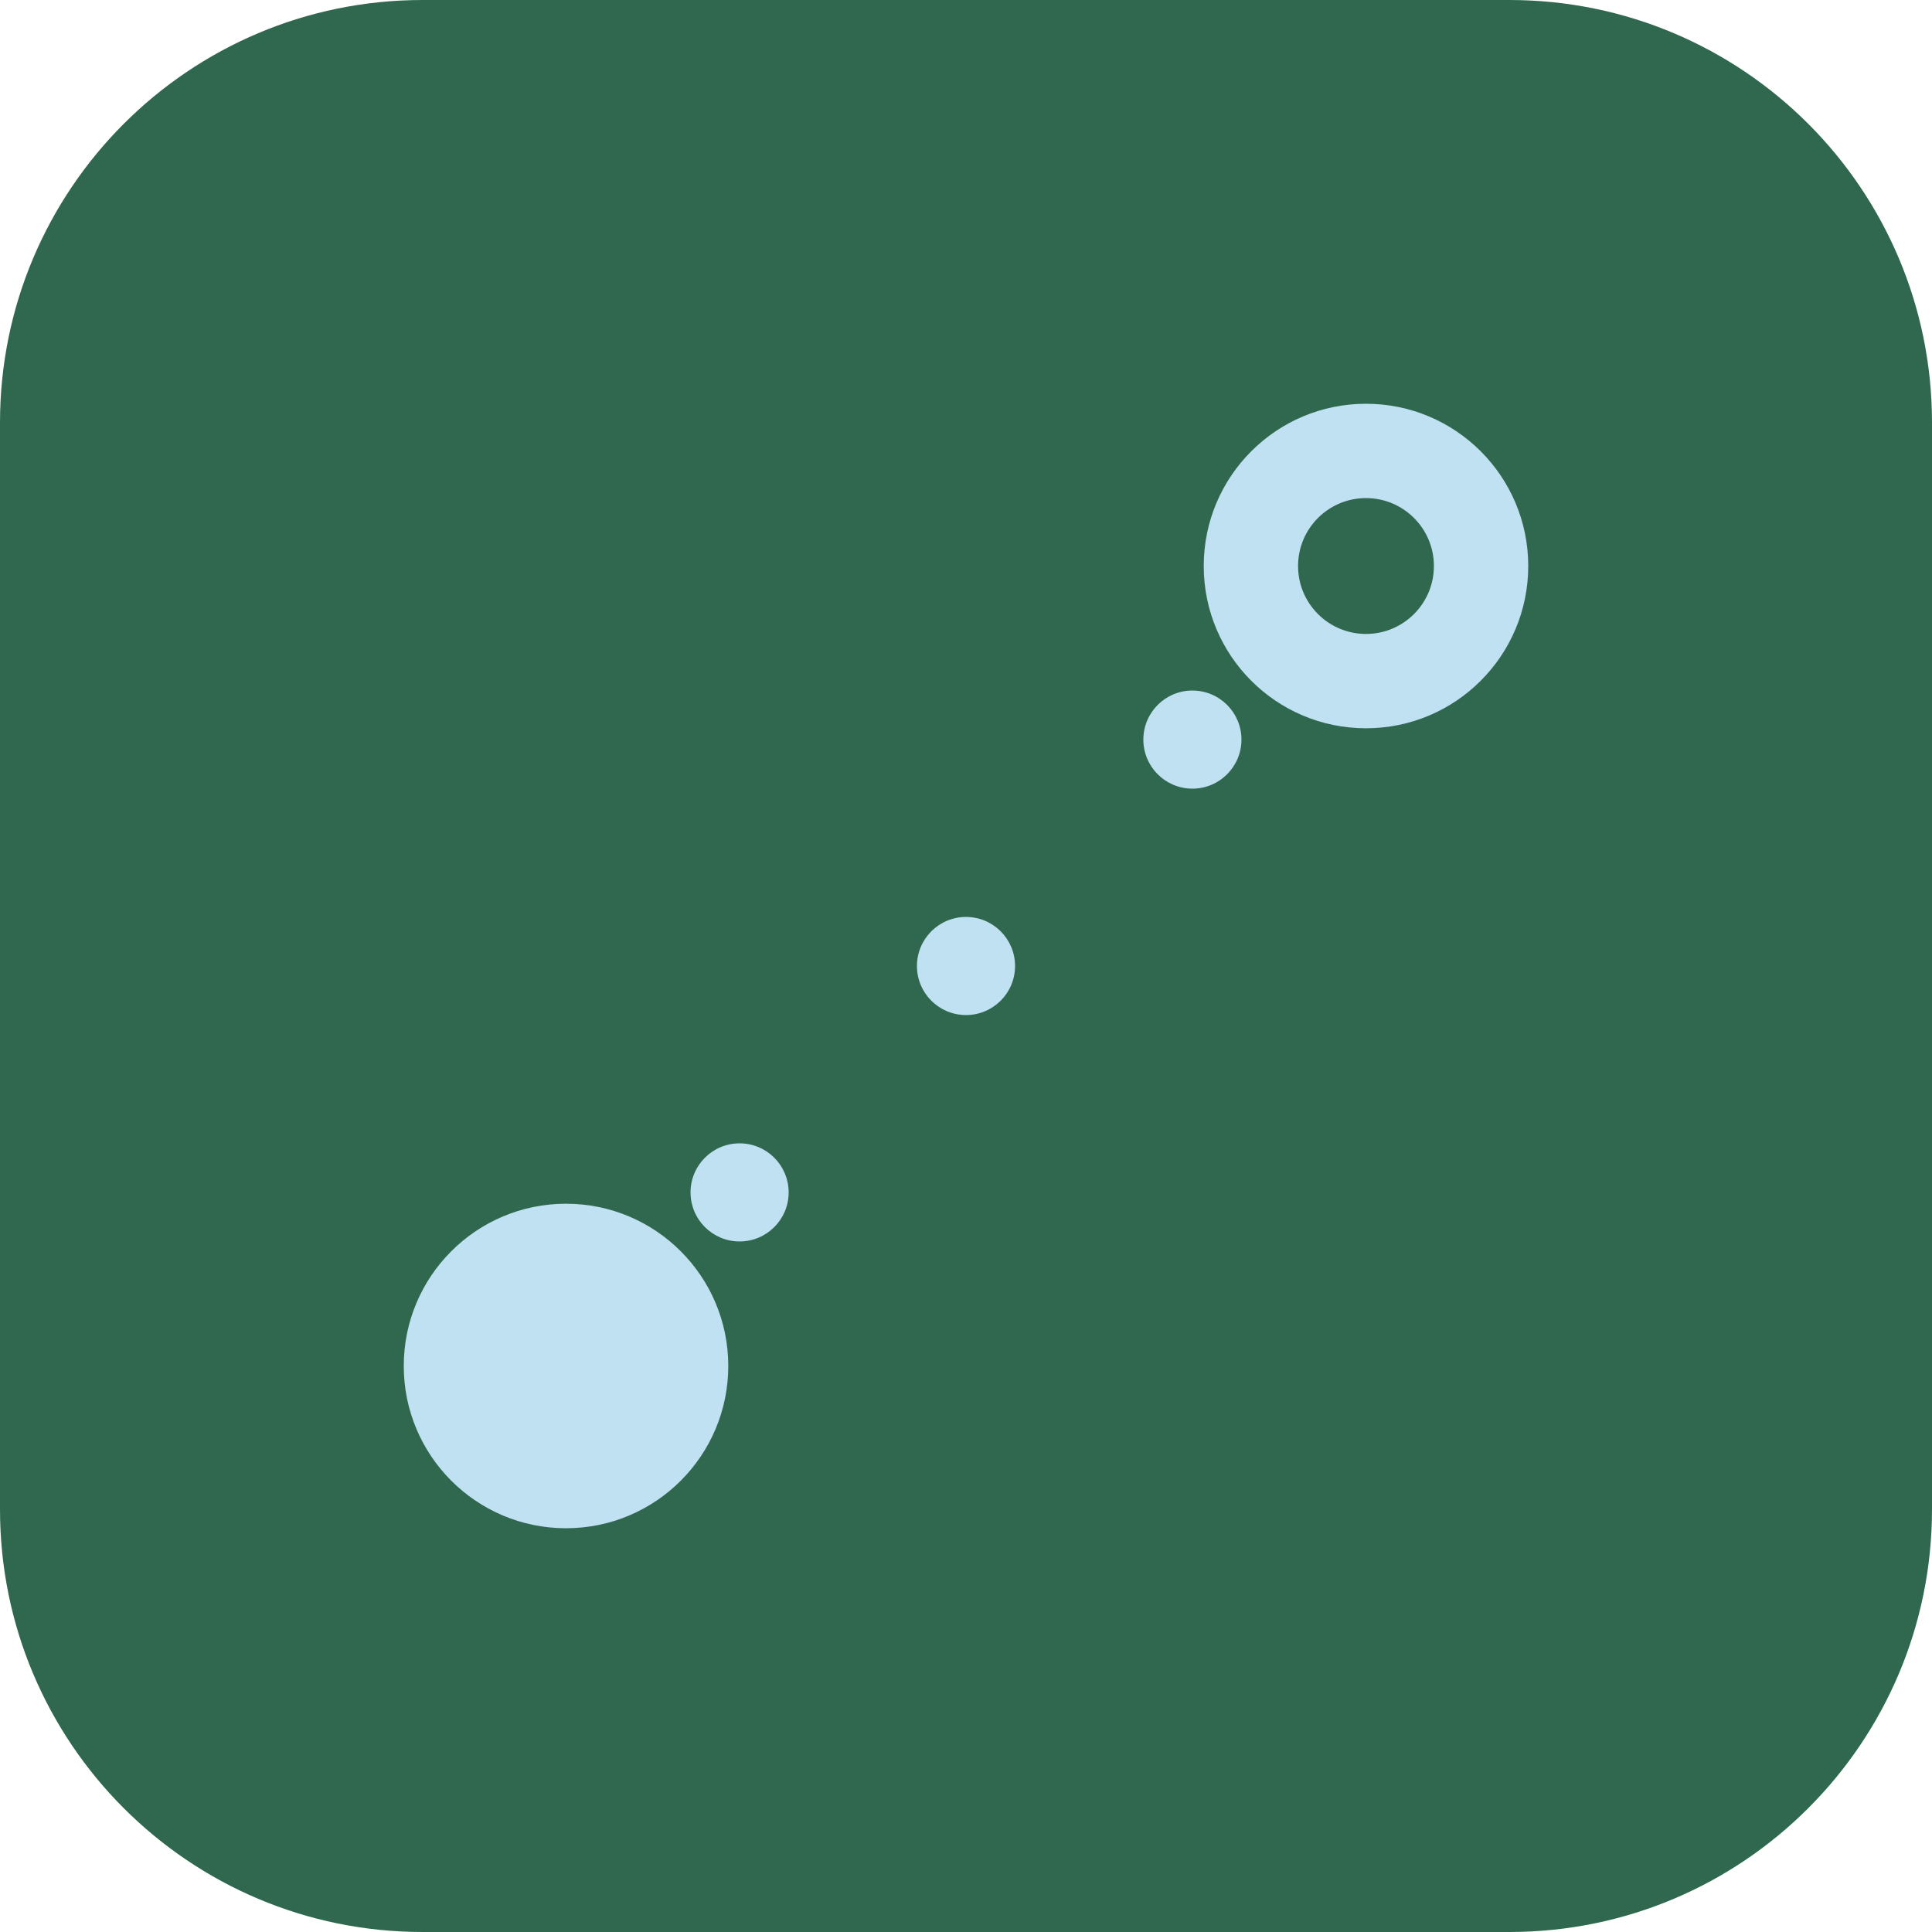
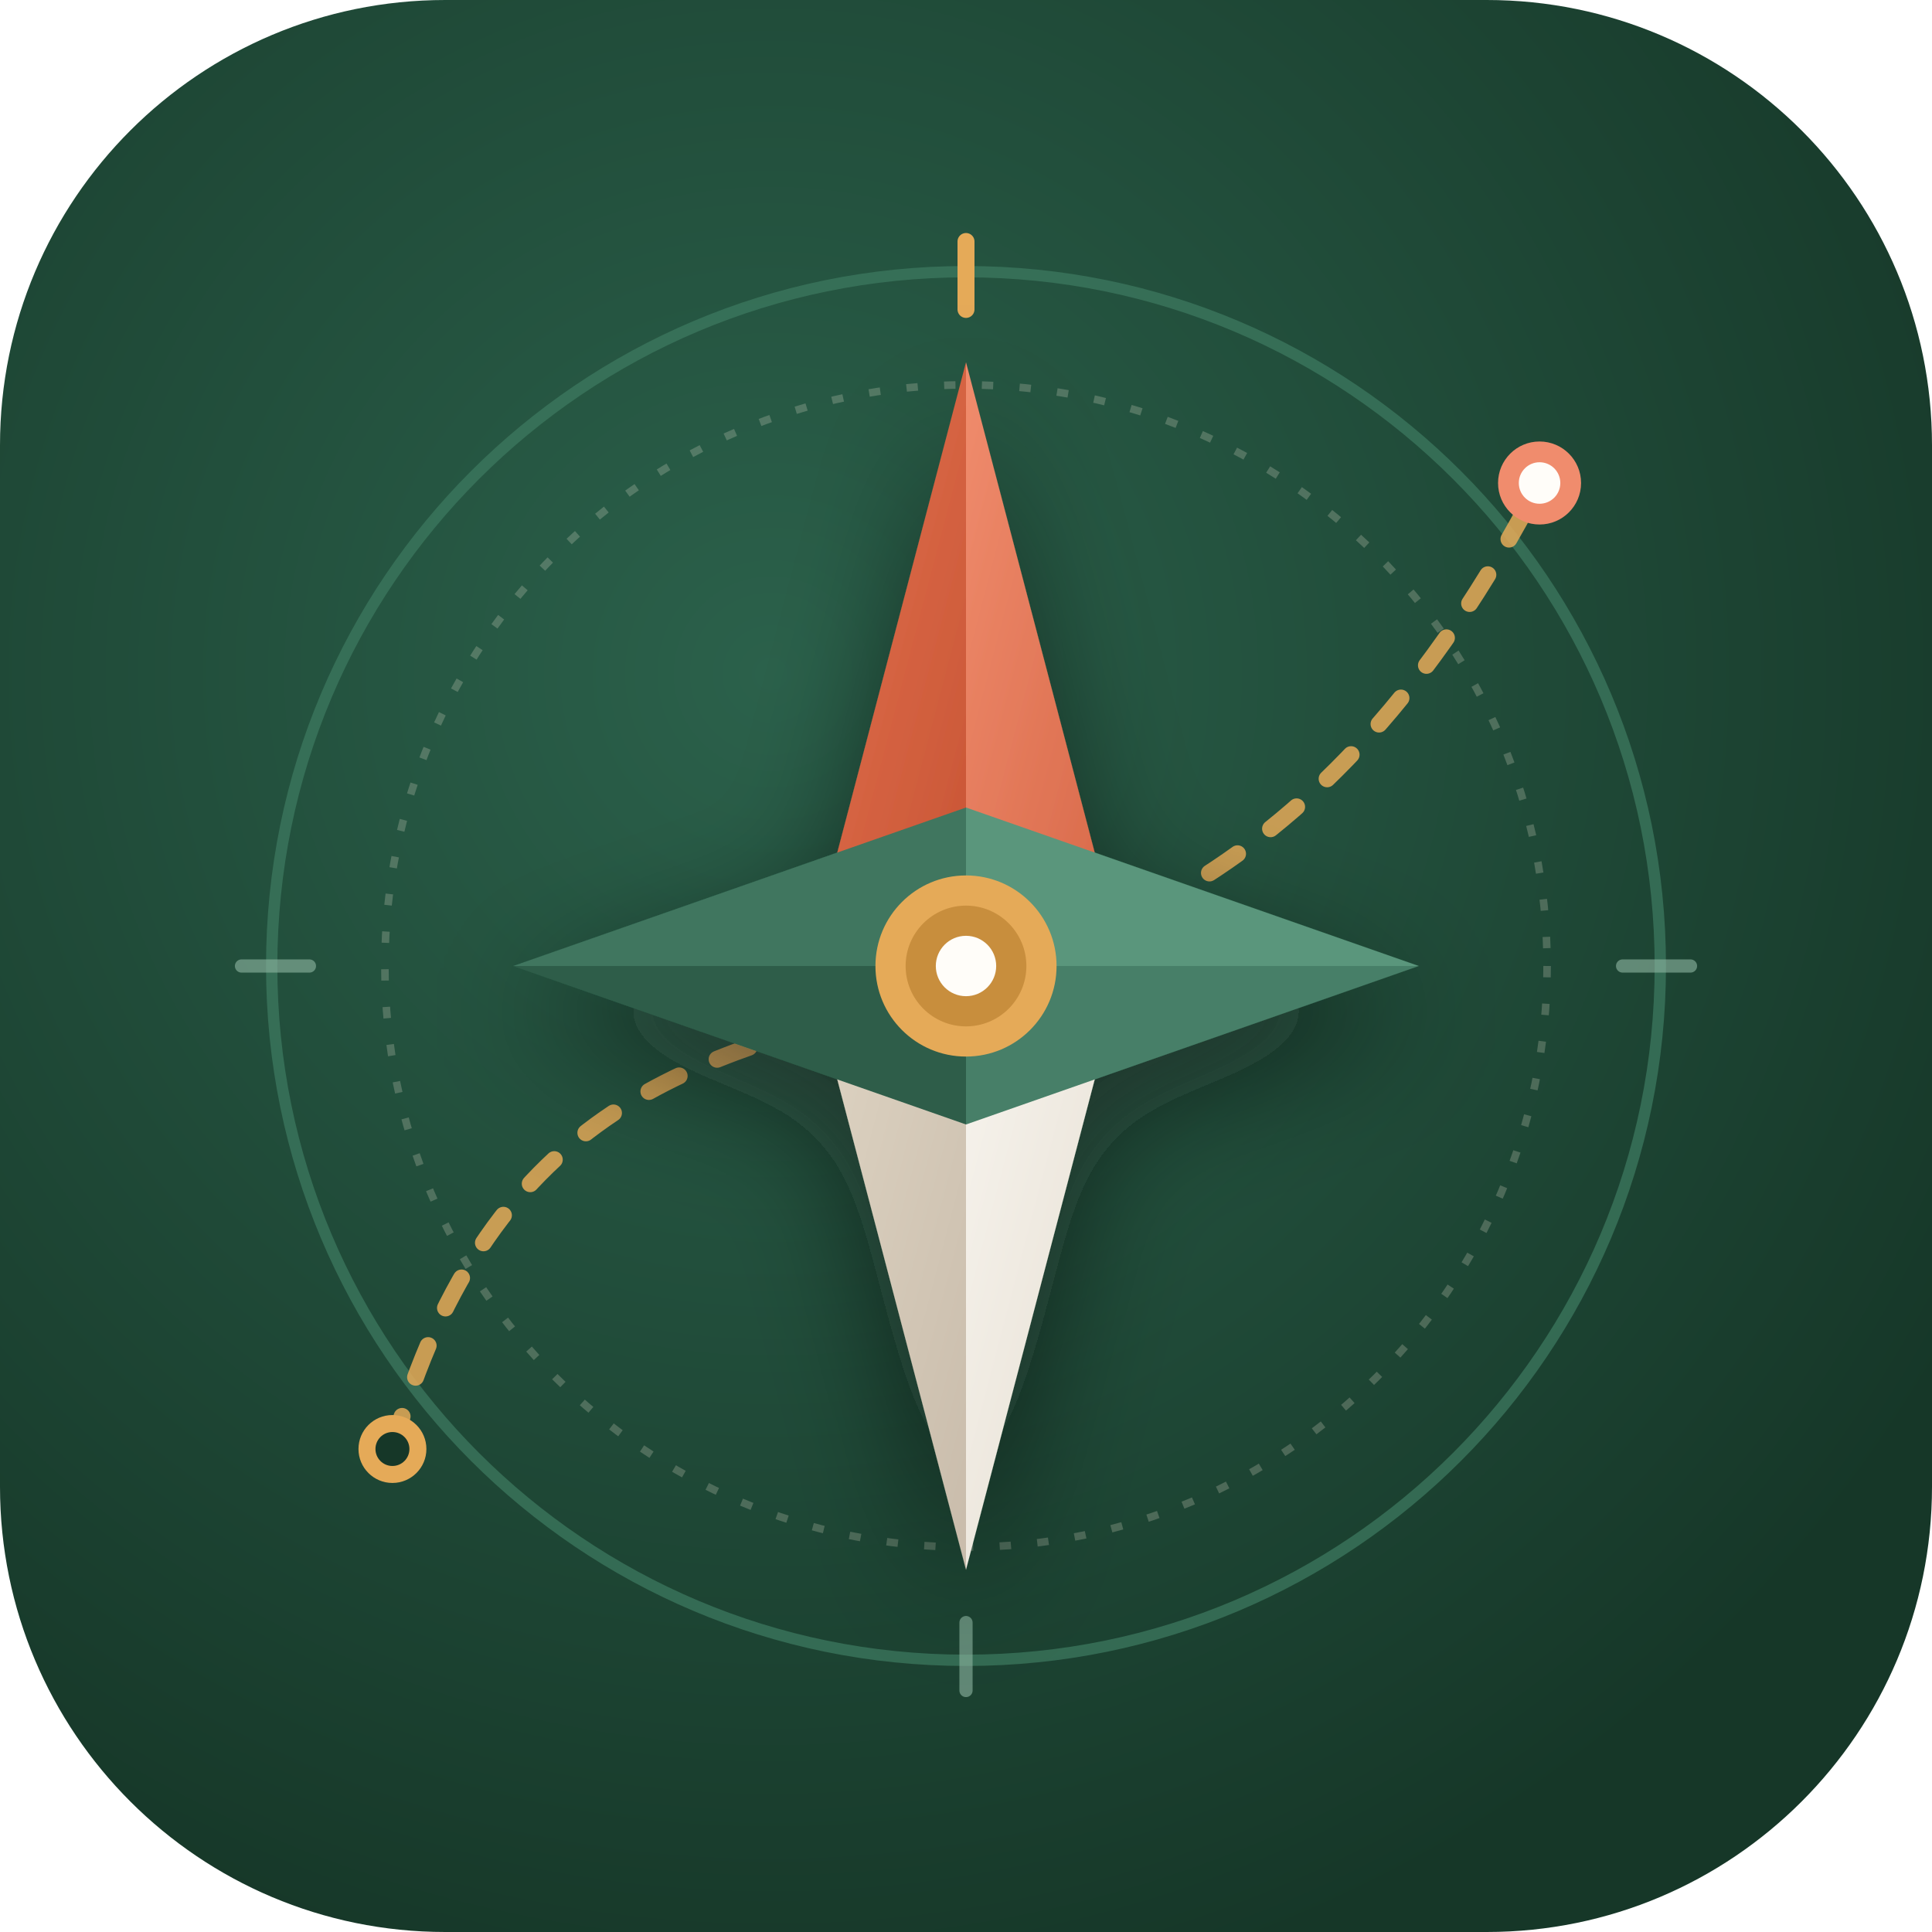
<svg xmlns="http://www.w3.org/2000/svg" viewBox="0 0 512 512" role="img" aria-label="Itinera">
-   <rect width="512" height="512" rx="112" fill="#2F684F" />
-   <g fill="#BFE1F1">
-     <circle cx="150" cy="362" r="43" />
-     <circle cx="196" cy="316" r="13" />
-     <circle cx="256" cy="256" r="13" />
-     <circle cx="316" cy="196" r="13" />
-     <circle cx="362" cy="150" r="43" />
+   <defs>
+     <radialGradient id="bg-radial" cx="40%" cy="35%" r="70%">
+       <stop offset="0%" stop-color="#2B614B" />
+       <stop offset="100%" stop-color="#163728" />
+     </radialGradient>
+     <linearGradient id="terracotta-l" x1="0" y1="0" x2="1" y2="1">
+       <stop offset="0%" stop-color="#E37351" />
+       <stop offset="100%" stop-color="#C85434" />
+     </linearGradient>
+     <linearGradient id="terracotta-r" x1="0" y1="0" x2="1" y2="1">
+       <stop offset="0%" stop-color="#F08C6D" />
+       <stop offset="100%" stop-color="#D66646" />
+     </linearGradient>
+     <linearGradient id="cream-l" x1="0" y1="0" x2="1" y2="1">
+       <stop offset="0%" stop-color="#F7F4EE" />
+       <stop offset="100%" stop-color="#E5DDD0" />
+     </linearGradient>
+     <linearGradient id="cream-r" x1="0" y1="0" x2="1" y2="1">
+       <stop offset="0%" stop-color="#DFD5C4" />
+       <stop offset="100%" stop-color="#C9BCAB" />
+     </linearGradient>
+     <filter id="soft-shadow" x="-10%" y="-10%" width="130%" height="130%">
+       <feDropShadow dx="0" dy="12" stdDeviation="16" flood-color="#081710" flood-opacity="0.5" />
+     </filter>
+   </defs>
+   <rect width="512" height="512" rx="118" fill="url(#bg-radial)" />
+   <circle cx="256" cy="256" r="184" fill="none" stroke="#3D785F" stroke-width="3" stroke-opacity="0.75" />
+   <circle cx="256" cy="256" r="154" fill="none" stroke="#F5EEDB" stroke-width="2" stroke-opacity="0.22" stroke-dasharray="3 7" />
+   <line x1="256" y1="64" x2="256" y2="82" stroke="#E5AA58" stroke-width="4.5" stroke-linecap="round" />
+   <line x1="256" y1="430" x2="256" y2="448" stroke="#90B8A4" stroke-width="3.5" stroke-linecap="round" stroke-opacity="0.6" />
+   <line x1="64" y1="256" x2="82" y2="256" stroke="#90B8A4" stroke-width="3.5" stroke-linecap="round" stroke-opacity="0.6" />
+   <line x1="430" y1="256" x2="448" y2="256" stroke="#90B8A4" stroke-width="3.5" stroke-linecap="round" stroke-opacity="0.6" />
+   <path d="M 104 384 C 130 290 190 280 236 266 C 280 252 350 240 408 128" fill="none" stroke="#E5AA58" stroke-width="4.5" stroke-linecap="round" stroke-dasharray="9 11" stroke-opacity="0.85" />
+   <circle cx="104" cy="384" r="9" fill="#E5AA58" />
+   <circle cx="104" cy="384" r="4.5" fill="#163728" />
+   <circle cx="408" cy="128" r="11" fill="#F08C6D" />
+   <circle cx="408" cy="128" r="5.5" fill="#FFFDF9" />
+   <g filter="url(#soft-shadow)">
+     <path d="M 256 96 L 256 256 L 214 256 Z" fill="url(#terracotta-l)" />
+     <path d="M 256 96 L 298 256 L 256 256 Z" fill="url(#terracotta-r)" />
+     <path d="M 256 416 L 214 256 L 256 256 Z" fill="url(#cream-r)" />
+     <path d="M 256 416 L 256 256 L 298 256 Z" fill="url(#cream-l)" />
+     <path d="M 136 256 L 256 214 L 256 256 Z" fill="#3F765E" />
+     <path d="M 136 256 L 256 256 L 256 298 Z" fill="#2E5D49" />
+     <path d="M 376 256 L 256 256 L 256 214 Z" fill="#5A967C" />
+     <path d="M 376 256 L 256 298 L 256 256 Z" fill="#477F67" />
+     <circle cx="256" cy="256" r="24" fill="#E5AA58" />
+     <circle cx="256" cy="256" r="16" fill="#C88E3E" />
+     <circle cx="256" cy="256" r="8" fill="#FFFDF9" />
  </g>
-   <circle cx="362" cy="150" r="18" fill="#2F684F" />
</svg>
